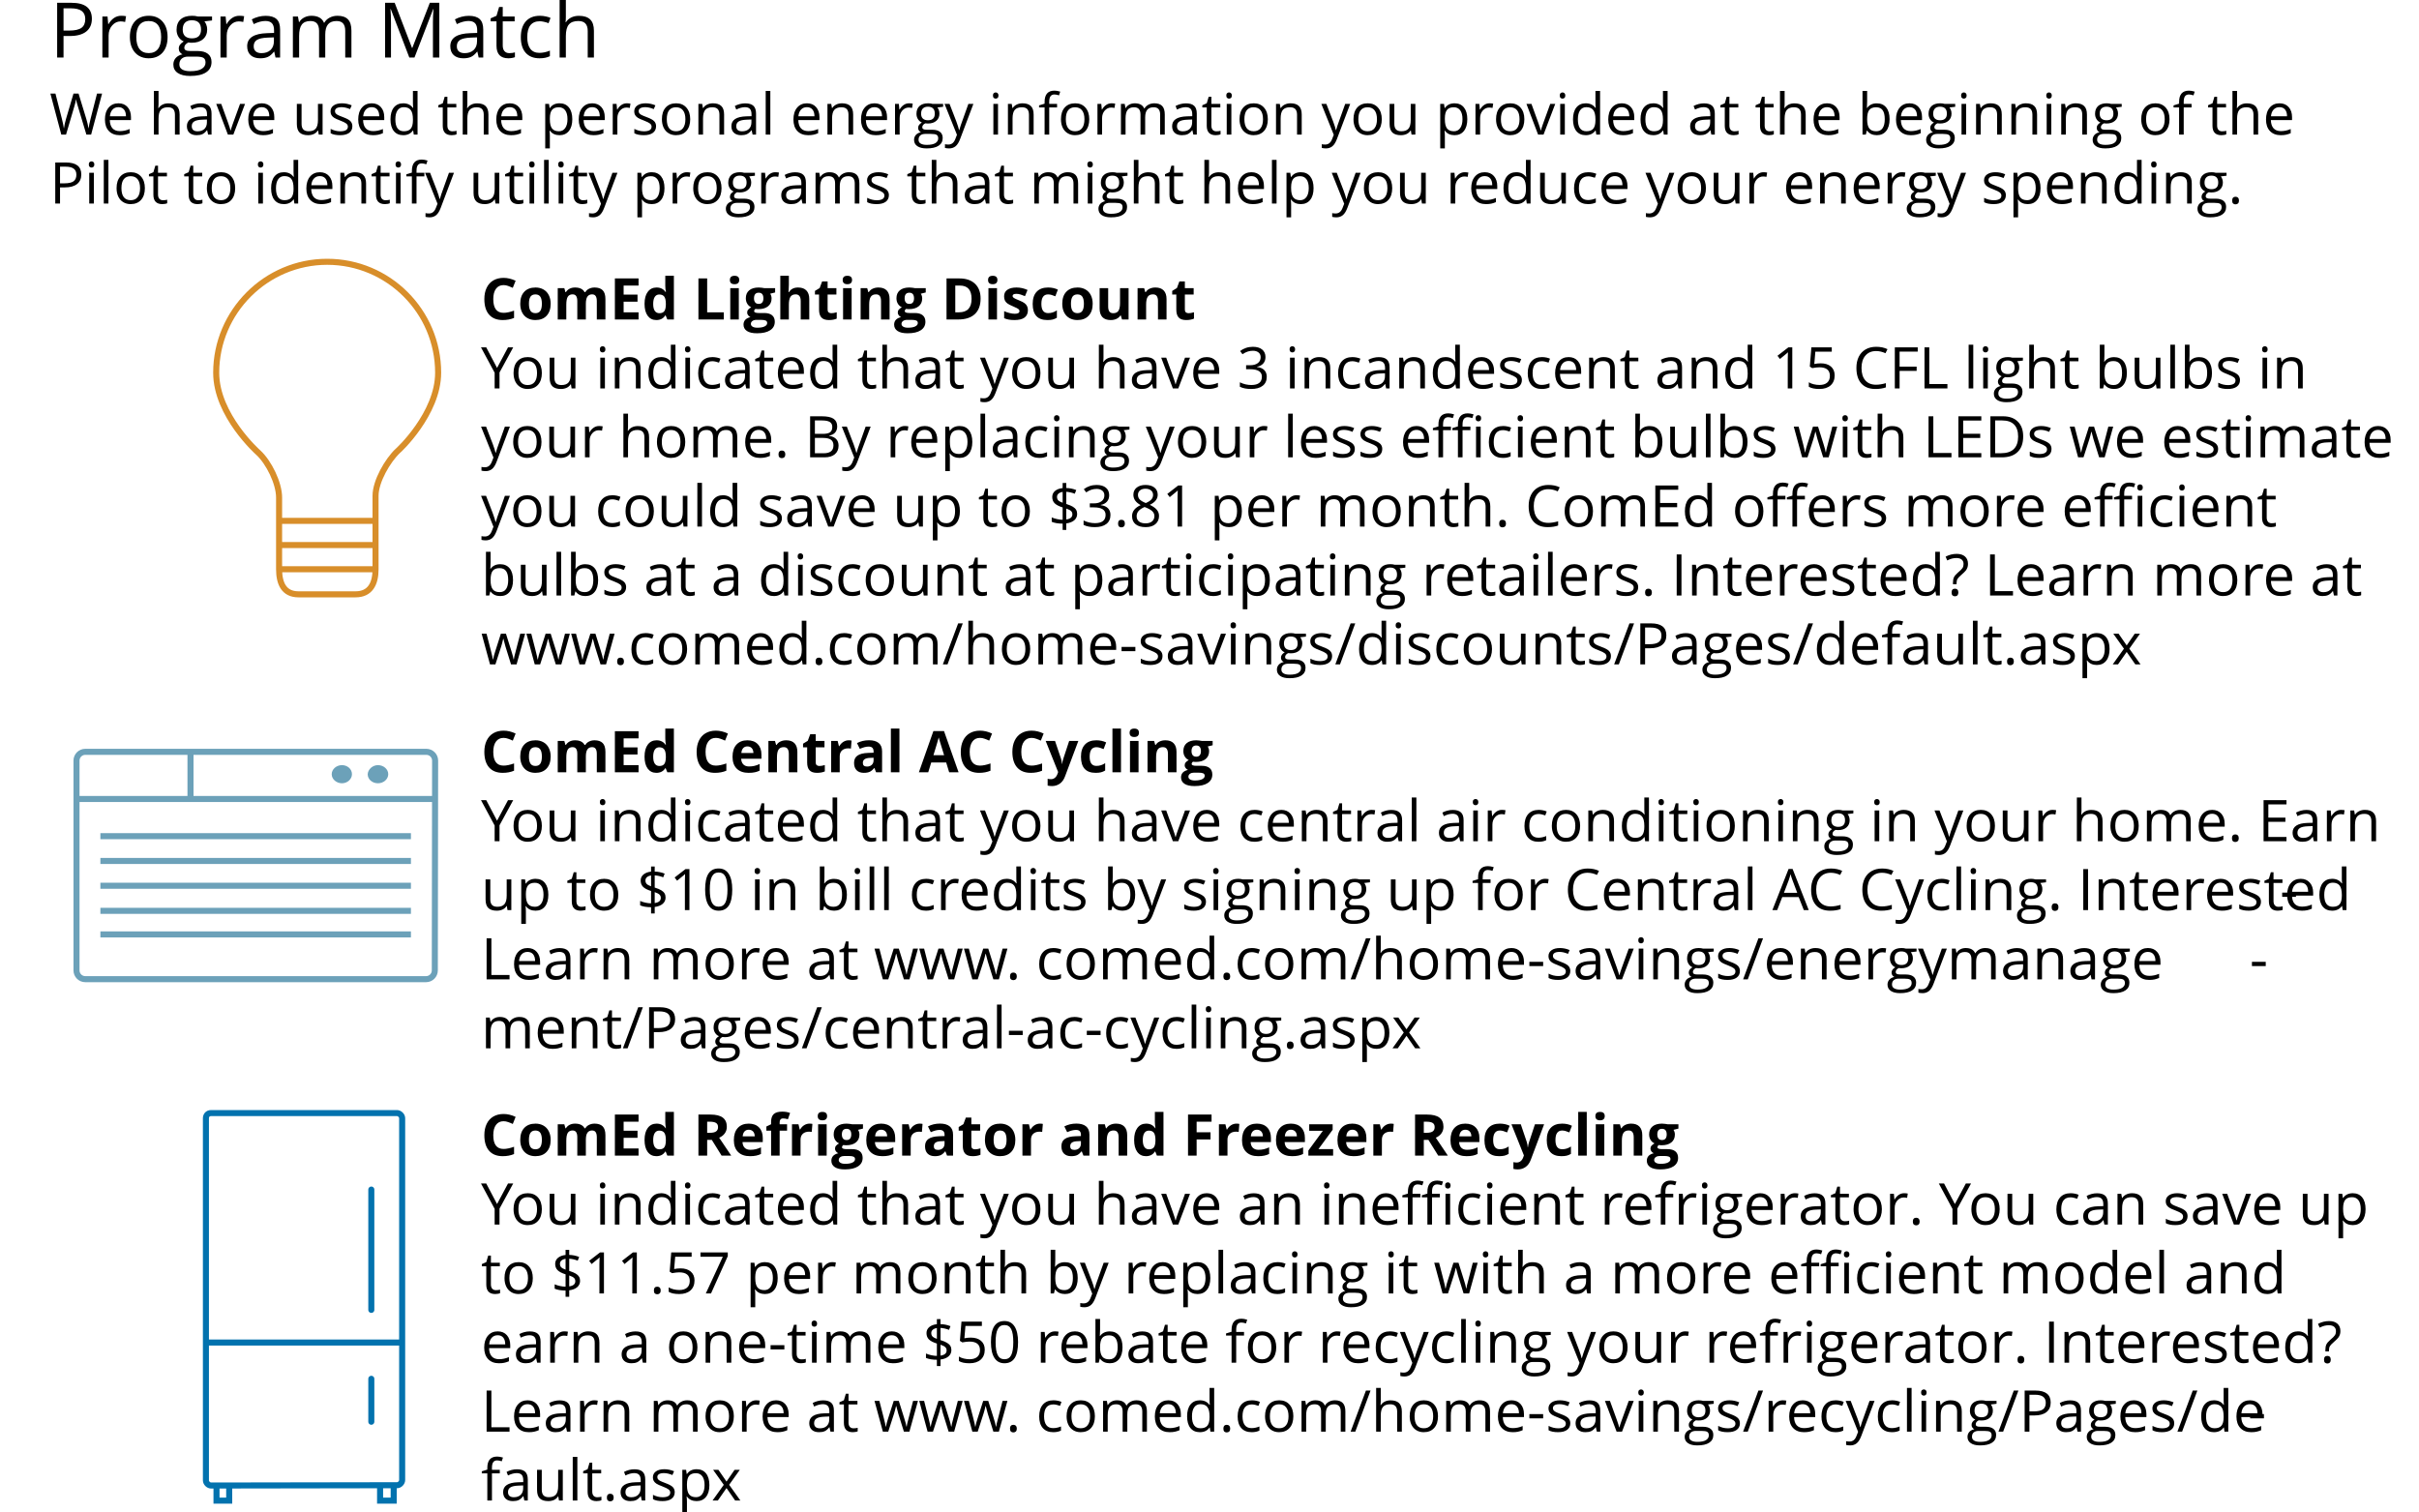
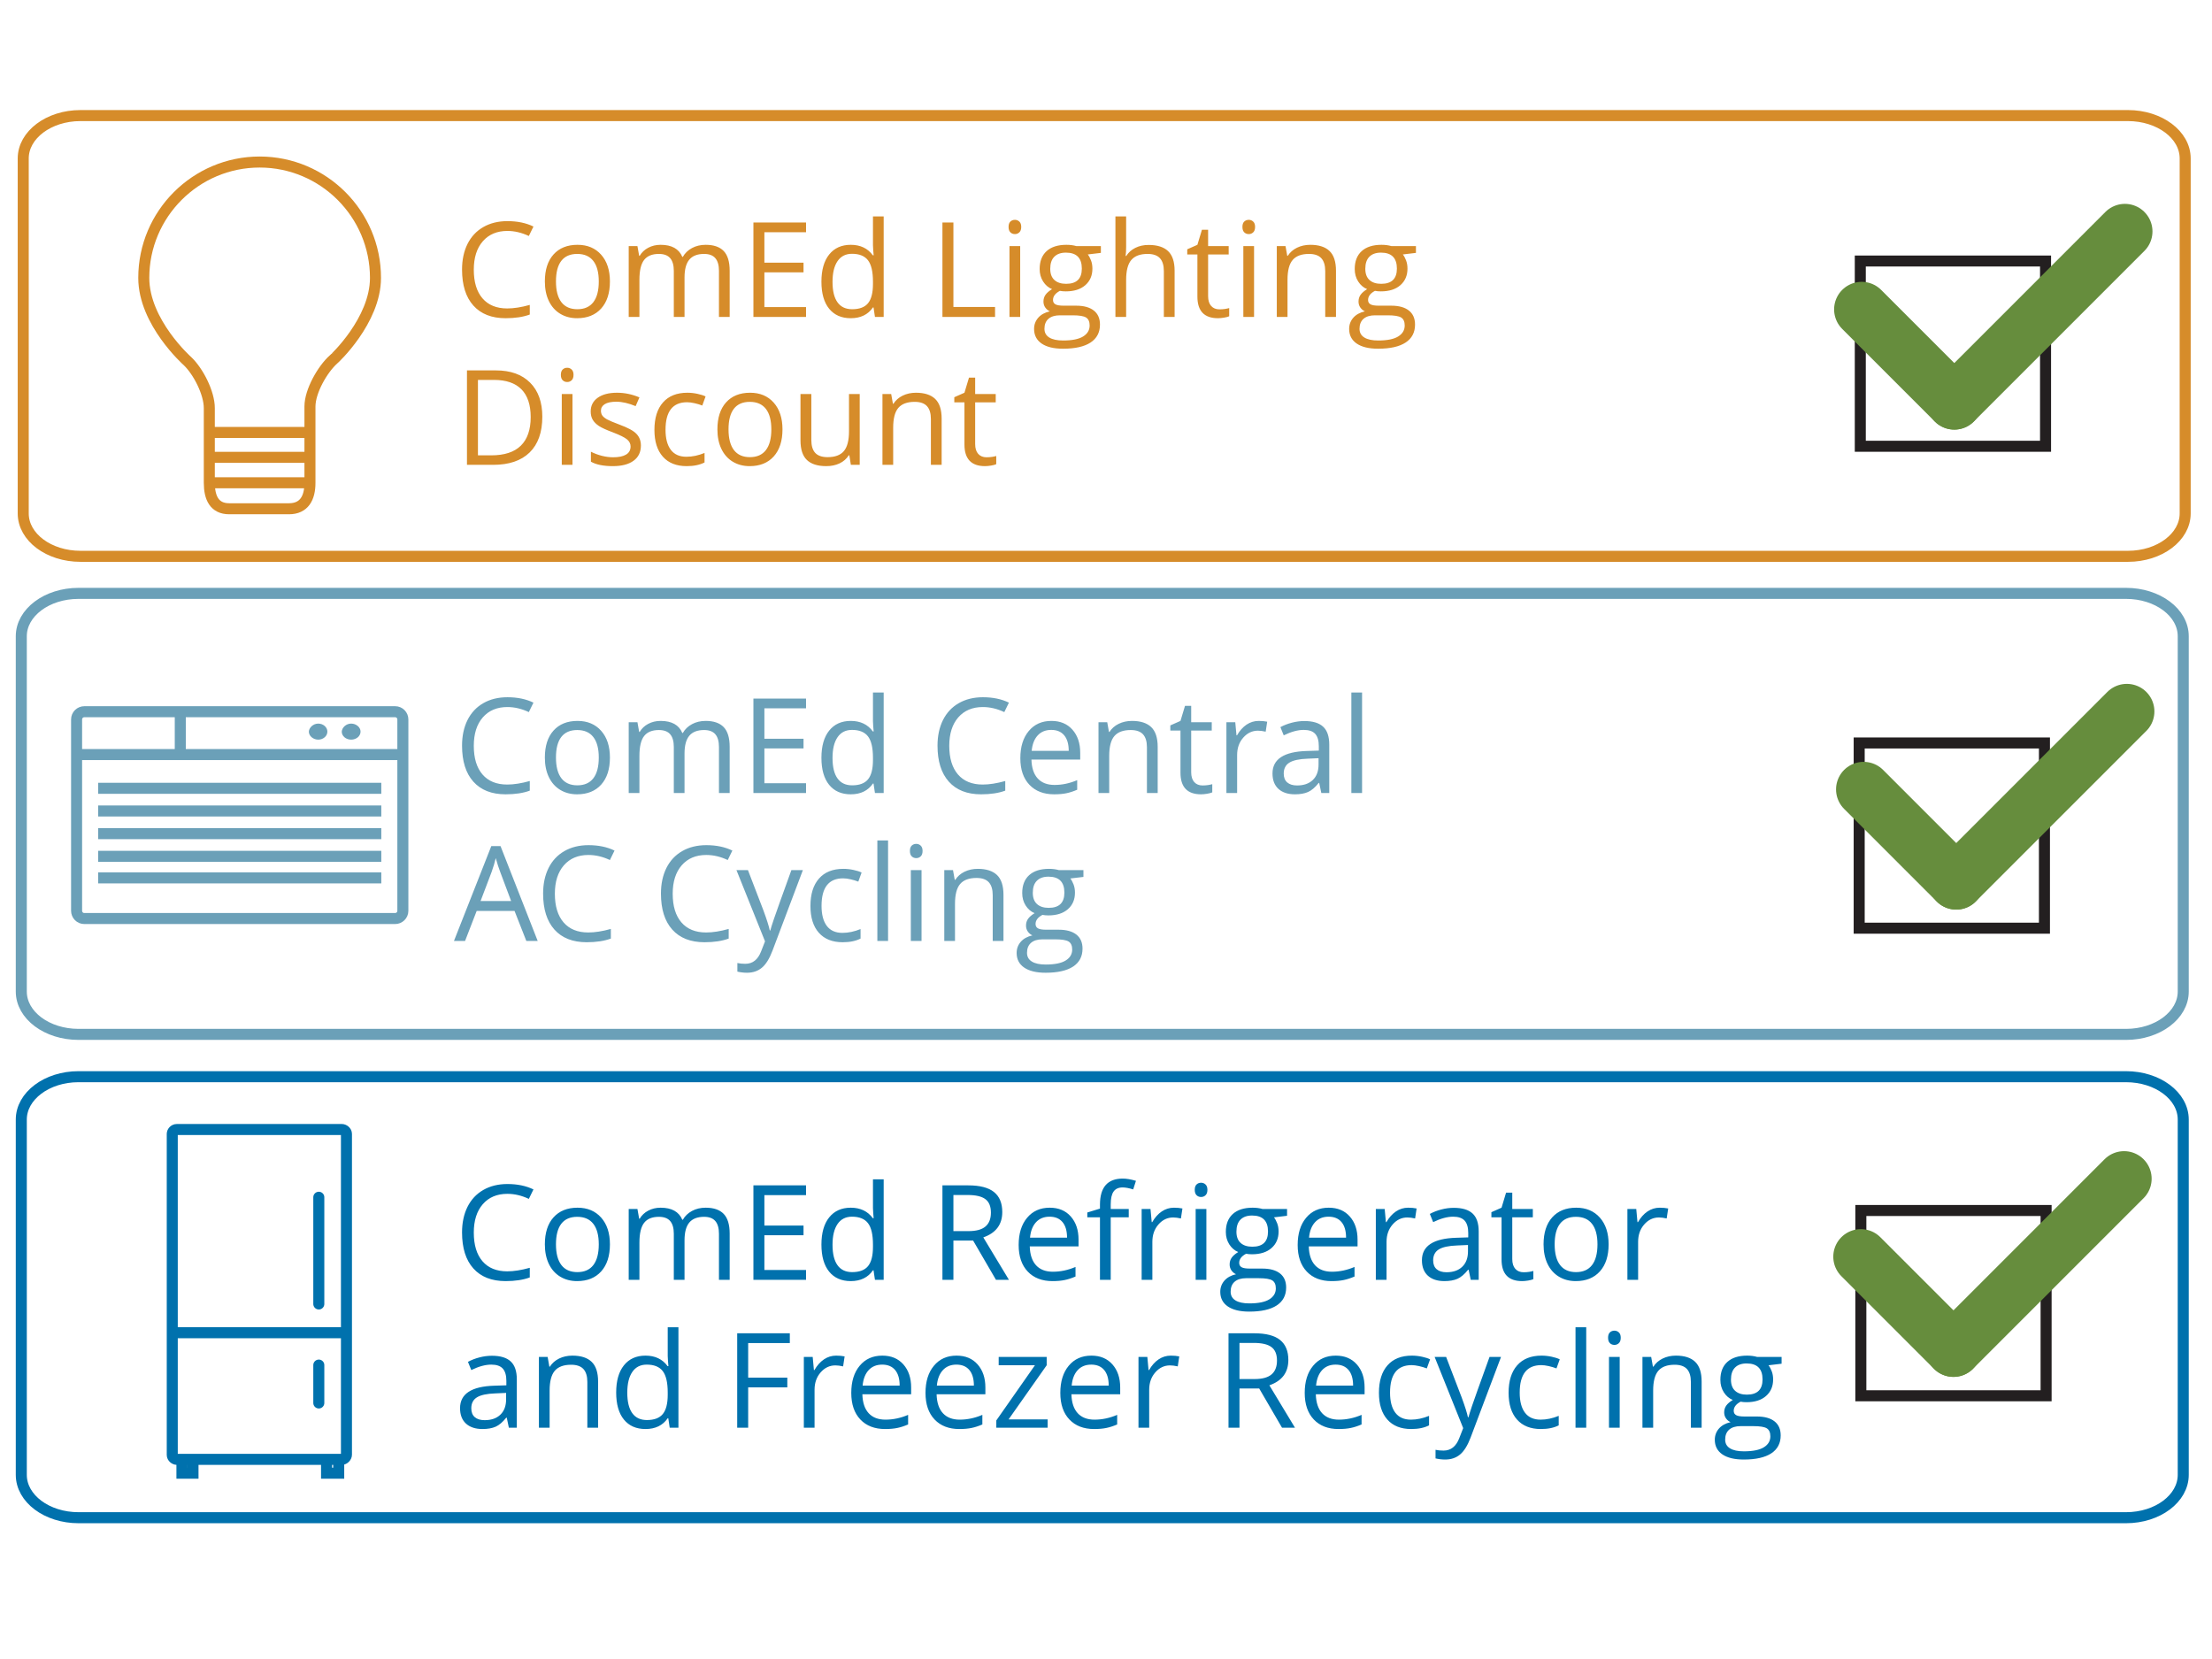
- <svg xmlns="http://www.w3.org/2000/svg" version="1.1" x="0px" y="0px" viewBox="0 0 800 500" enable-background="new 0 0 800 500" xml:space="preserve">
-   <style type="text/css">
-     
- 		@font-face { font-family: 'Avenir'; src: url('../style/AvenirNextLTPro-Regular.otf'); } 
- 		@font-face { font-family: AvenirDemi; src: url('../style/AvenirNextLTPro-Demi.otf'); } 
- 		@font-face { font-family: AvenirMedium; src: url('../style/AvenirNextLTPro-Medium.otf'); } 
- 
- 		text {
- 		font-family: 'Open Sans', sans-serif;
- 		}
- 	
- </style>
+ <svg xmlns="http://www.w3.org/2000/svg" version="1.1" x="0px" y="0px" viewBox="0 0 800 600" enable-background="new 0 0 800 600" xml:space="preserve">
  <g id="Layer_1">
-     <text transform="matrix(1 0 0 1 16.416 19.032)" font-size="25.361">Program Match</text>
-     <rect x="16.4" y="30.2" fill="none" width="767.2" height="49.1" />
-     <text transform="matrix(1 0 0 1 16.416 44.5305)">
-       <tspan x="0" y="0" font-size="19.021">We have used the personal energy information you provided at the beginning of the </tspan>
-       <tspan x="0" y="22.8" font-size="19.021">Pilot to identify utility programs that might help you reduce your energy spending.</tspan>
-     </text>
-     <rect x="159.1" y="91.3" fill="none" width="624.5" height="133.1" />
-     <text transform="matrix(1 0 0 1 159.0713 105.6829)">
-       <tspan x="0" y="0" font-size="19.021" font-weight="700">ComEd Lighting Discount</tspan>
-       <tspan x="0" y="22.8" font-size="19.021">You indicated that you have 3 incandescent and 15 CFL light bulbs in </tspan>
-       <tspan x="0" y="45.6" font-size="19.021">your home. By replacing your less efficient bulbs with LEDs we estimate </tspan>
-       <tspan x="0" y="68.5" font-size="19.021">you could save up to $3.81 per month. ComEd offers more efficient </tspan>
-       <tspan x="0" y="91.3" font-size="19.021">bulbs at a discount at participating retailers. Interested? Learn more at </tspan>
-       <tspan x="0" y="114.1" font-size="19.021">www.comed.com/home-savings/discounts/Pages/default.aspx</tspan>
-     </text>
-     <rect x="159.1" y="241.1" fill="none" width="624.5" height="133.1" />
-     <text transform="matrix(1 0 0 1 159.0713 255.4632)">
-       <tspan x="0" y="0" font-size="19.021" font-weight="700">ComEd Central AC Cycling</tspan>
-       <tspan x="0" y="22.8" font-size="19.021">You indicated that you have central air conditioning in your home. Earn </tspan>
-       <tspan x="0" y="45.6" font-size="19.021">up to $10 in bill credits by signing up for Central AC Cycling. Interested</tspan>
-       <tspan x="594.9" y="45.6" font-size="19.021">-</tspan>
-       <tspan x="0" y="68.5" font-size="19.021">Learn more at www. comed.com/home-savings/energymanage</tspan>
-       <tspan x="584.9" y="68.5" font-size="19.021">-</tspan>
-       <tspan x="0" y="91.3" font-size="19.021">ment/Pages/central-ac-cycling.aspx</tspan>
-     </text>
-     <rect x="159.1" y="367.9" fill="none" width="624.5" height="133.1" />
-     <text transform="matrix(1 0 0 1 159.0713 382.2683)">
-       <tspan x="0" y="0" font-size="19.021" font-weight="700">ComEd Refrigerator and Freezer Recycling</tspan>
-       <tspan x="0" y="22.8" font-size="19.021">You indicated that you have an inefficient refrigerator. You can save up </tspan>
-       <tspan x="0" y="45.6" font-size="19.021">to $11.57 per month by replacing it with a more efficient model and </tspan>
-       <tspan x="0" y="68.5" font-size="19.021">earn a one-time $50 rebate for recycling your refrigerator. Interested? </tspan>
-       <tspan x="0" y="91.3" font-size="19.021">Learn more at www. comed.com/home-savings/recycling/Pages/de</tspan>
-       <tspan x="584.3" y="91.3" font-size="19.021">-</tspan>
-       <tspan x="0" y="114.1" font-size="19.021">fault.aspx</tspan>
-     </text>
-   </g>
-   <g id="website">
+ </g>
+   <g id="program">
+     <rect x="672.8" y="94.4" fill="none" stroke="#231F20" stroke-width="3.988" stroke-linecap="round" stroke-miterlimit="10" width="67" height="67" />
+     <rect x="672.4" y="268.7" fill="none" stroke="#231F20" stroke-width="3.988" stroke-linecap="round" stroke-miterlimit="10" width="67" height="67" />
+     <rect x="673" y="437.8" fill="none" stroke="#231F20" stroke-width="3.988" stroke-linecap="round" stroke-miterlimit="10" width="67" height="67" />
+     <line fill="none" stroke="#668D3D" stroke-width="19.938" stroke-linecap="round" stroke-miterlimit="10" x1="673.3" y1="111.9" x2="706.8" y2="145.4" />
+     <line fill="none" stroke="#668D3D" stroke-width="19.938" stroke-linecap="round" stroke-miterlimit="10" x1="706.8" y1="145.4" x2="768.5" y2="83.7" />
+     <line fill="none" stroke="#668D3D" stroke-width="19.938" stroke-linecap="round" stroke-miterlimit="10" x1="674" y1="285.5" x2="707.5" y2="319" />
+     <line fill="none" stroke="#668D3D" stroke-width="19.938" stroke-linecap="round" stroke-miterlimit="10" x1="707.5" y1="319" x2="769.2" y2="257.3" />
+     <line fill="none" stroke="#668D3D" stroke-width="19.938" stroke-linecap="round" stroke-miterlimit="10" x1="673" y1="454.5" x2="706.5" y2="488" />
+     <line fill="none" stroke="#668D3D" stroke-width="19.938" stroke-linecap="round" stroke-miterlimit="10" x1="706.5" y1="488" x2="768.2" y2="426.3" />
    <g>
-       <path fill="none" stroke="#D88E2A" stroke-width="2" stroke-miterlimit="10" d="M144.9,123.3c0-20.3-16.5-36.7-36.7-36.7    s-36.7,16.5-36.7,36.7c0,14.1,13.9,26.4,13.9,26.4c3.5,3.2,6.9,10.1,6.9,14.9v23.7c0,4.7,1.6,8.3,6.4,8.3h18.9    c4.8,0,6.6-3.5,6.6-8.3V164c0-4.8,4-11.7,7.4-14.9C131.6,149.2,144.9,136.9,144.9,123.3z" />
-       <line fill="none" stroke="#D88E2A" stroke-width="2" stroke-miterlimit="10" x1="92.2" y1="180.3" x2="124.1" y2="180.3" />
-       <line fill="none" stroke="#D88E2A" stroke-width="2" stroke-miterlimit="10" x1="92.2" y1="172.3" x2="124.1" y2="172.3" />
-       <line fill="none" stroke="#D88E2A" stroke-width="2" stroke-miterlimit="10" x1="92.2" y1="188.3" x2="124.1" y2="188.3" />
+       <path fill="none" stroke="#D68C2A" stroke-width="3.988" stroke-miterlimit="10" d="M135.8,100.5c0-23.1-18.8-41.9-41.9-41.9    s-41.9,18.8-41.9,41.9c0,16.1,15.8,30.1,15.8,30.1c3.9,3.7,7.9,11.5,7.9,17v27c0,5.4,1.8,9.4,7.2,9.4h21.6c5.5,0,7.6-3.9,7.6-9.4    v-27.6c0-5.5,4.5-13.4,8.5-17C120.7,130,135.8,116,135.8,100.5z" />
+       <line fill="none" stroke="#D68C2A" stroke-width="3.988" stroke-miterlimit="10" x1="75.8" y1="165.4" x2="112.1" y2="165.4" />
+       <line fill="none" stroke="#D68C2A" stroke-width="3.988" stroke-miterlimit="10" x1="75.8" y1="156.4" x2="112.1" y2="156.4" />
+       <line fill="none" stroke="#D68C2A" stroke-width="3.988" stroke-miterlimit="10" x1="75.8" y1="174.6" x2="112.1" y2="174.6" />
    </g>
    <g>
      <g>
-         <path fill="none" stroke="#6CA1B9" stroke-width="2" stroke-miterlimit="10" d="M143.8,321c0,1.6-1.3,2.9-2.9,2.9H28.2     c-1.6,0-2.9-1.3-2.9-2.9v-69.4c0-1.6,1.3-2.9,2.9-2.9H141c1.6,0,2.9,1.3,2.9,2.9L143.8,321L143.8,321z" />
+         <path fill="none" stroke="#6BA0B8" stroke-width="3.988" stroke-miterlimit="10" d="M145.7,329.4c0,1.6-1.3,2.8-2.8,2.8H30.5     c-1.6,0-2.8-1.3-2.8-2.8v-69.2c0-1.6,1.3-2.8,2.8-2.8h112.4c1.6,0,2.8,1.3,2.8,2.8L145.7,329.4L145.7,329.4z" />
      </g>
-       <path fill="#6CA1B9" d="M125,253.1c1.8,0,3.4,1.3,3.4,3c0,1.6-1.5,3-3.4,3c-1.9,0-3.4-1.3-3.4-3    C121.7,254.5,123.2,253.1,125,253.1z" />
-       <path fill="#6CA1B9" d="M113.1,253.1c1.8,0,3.3,1.3,3.3,3c0,1.6-1.5,3-3.3,3c-1.8,0-3.4-1.3-3.4-3    C109.7,254.5,111.2,253.1,113.1,253.1z" />
-       <line fill="none" stroke="#6CA1B9" stroke-width="2" stroke-miterlimit="10" x1="63" y1="248.7" x2="63" y2="264.3" />
-       <line fill="none" stroke="#6CA1B9" stroke-width="2" stroke-miterlimit="10" x1="25.7" y1="264.3" x2="143.2" y2="264.3" />
+       <path fill="#6BA0B8" d="M127,261.7c1.8,0,3.4,1.3,3.4,2.9c0,1.6-1.5,2.9-3.4,2.9s-3.4-1.3-3.4-2.9    C123.7,263.1,125.2,261.7,127,261.7z" />
+       <path fill="#6BA0B8" d="M115.1,261.7c1.8,0,3.3,1.3,3.3,2.9c0,1.6-1.5,2.9-3.3,2.9c-1.8,0-3.4-1.3-3.4-2.9    C111.8,263.1,113.3,261.7,115.1,261.7z" />
+       <line fill="none" stroke="#6BA0B8" stroke-width="3.988" stroke-miterlimit="10" x1="65.2" y1="257.3" x2="65.2" y2="272.9" />
+       <line fill="none" stroke="#6BA0B8" stroke-width="3.988" stroke-miterlimit="10" x1="28" y1="272.9" x2="145.1" y2="272.9" />
      <g>
-         <line fill="none" stroke="#6CA1B9" stroke-width="2" stroke-miterlimit="10" x1="33.2" y1="276.6" x2="135.9" y2="276.6" />
-         <line fill="none" stroke="#6CA1B9" stroke-width="2" stroke-miterlimit="10" x1="33.2" y1="284.8" x2="135.9" y2="284.8" />
-         <line fill="none" stroke="#6CA1B9" stroke-width="2" stroke-miterlimit="10" x1="33.2" y1="293" x2="135.9" y2="293" />
-         <line fill="none" stroke="#6CA1B9" stroke-width="2" stroke-miterlimit="10" x1="33.2" y1="301.3" x2="135.9" y2="301.3" />
-         <line fill="none" stroke="#6CA1B9" stroke-width="2" stroke-miterlimit="10" x1="33.2" y1="309.1" x2="135.9" y2="309.1" />
-       </g>
-       <g>
-         <path fill="none" stroke="#0272AE" stroke-width="2" stroke-miterlimit="10" d="M131.3,491.3c0.9,0,1.7-0.9,1.7-1.7V369.9     c0-0.9-0.9-1.7-1.7-1.7H69.8c-1.2,0-1.7,0.9-1.7,1.7v119.8c0,0.9,0.9,1.7,1.7,1.7L131.3,491.3L131.3,491.3z" />
-         <g>
-           <polyline fill="none" stroke="#0272AE" stroke-width="2" stroke-miterlimit="10" points="75.8,491.6 75.8,496.4 71.6,496.4       71.6,491.6     " />
-           <polyline fill="none" stroke="#0272AE" stroke-width="2" stroke-miterlimit="10" points="130.2,491.6 130.2,496.4 125.7,496.4       125.7,491.6     " />
-         </g>
-         <line fill="none" stroke="#0272AE" stroke-width="2" stroke-miterlimit="10" x1="133.3" y1="444.1" x2="68.1" y2="444.1" />
-         <line fill="none" stroke="#0272AE" stroke-width="2" stroke-linecap="round" stroke-linejoin="round" stroke-miterlimit="10" x1="122.8" y1="433.3" x2="122.8" y2="393.5" />
-         <line fill="none" stroke="#0272AE" stroke-width="2" stroke-linecap="round" stroke-linejoin="round" stroke-miterlimit="10" x1="122.8" y1="470.3" x2="122.8" y2="456.1" />
+         <line fill="none" stroke="#6BA0B8" stroke-width="3.988" stroke-miterlimit="10" x1="35.5" y1="285.1" x2="137.9" y2="285.1" />
+         <line fill="none" stroke="#6BA0B8" stroke-width="3.988" stroke-miterlimit="10" x1="35.5" y1="293.3" x2="137.9" y2="293.3" />
+         <line fill="none" stroke="#6BA0B8" stroke-width="3.988" stroke-miterlimit="10" x1="35.5" y1="301.5" x2="137.9" y2="301.5" />
+         <line fill="none" stroke="#6BA0B8" stroke-width="3.988" stroke-miterlimit="10" x1="35.5" y1="309.7" x2="137.9" y2="309.7" />
+         <line fill="none" stroke="#6BA0B8" stroke-width="3.988" stroke-miterlimit="10" x1="35.5" y1="317.5" x2="137.9" y2="317.5" />
      </g>
    </g>
+     <g>
+       <path fill="none" stroke="#0071AD" stroke-width="3.988" stroke-miterlimit="10" d="M123.6,527.8c0.9,0,1.7-0.9,1.7-1.7v-116    c0-0.9-0.9-1.6-1.7-1.6H64c-1.1,0-1.7,0.9-1.7,1.6v116.1c0,0.9,0.9,1.6,1.7,1.6L123.6,527.8L123.6,527.8z" />
+       <g>
+         <polyline fill="none" stroke="#0071AD" stroke-width="3.988" stroke-miterlimit="10" points="69.8,528.1 69.8,532.8 65.8,532.8      65.8,528.1    " />
+         <polyline fill="none" stroke="#0071AD" stroke-width="3.988" stroke-miterlimit="10" points="122.5,528.1 122.5,532.8      118.1,532.8 118.1,528.1    " />
+       </g>
+       <line fill="none" stroke="#0071AD" stroke-width="3.988" stroke-miterlimit="10" x1="125.5" y1="482" x2="62.3" y2="482" />
+       <line fill="none" stroke="#0071AD" stroke-width="3.988" stroke-linecap="round" stroke-linejoin="round" stroke-miterlimit="10" x1="115.3" y1="471.6" x2="115.3" y2="433" />
+       <line fill="none" stroke="#0071AD" stroke-width="3.988" stroke-linecap="round" stroke-linejoin="round" stroke-miterlimit="10" x1="115.3" y1="507.4" x2="115.3" y2="493.7" />
+     </g>
+     <path fill="none" stroke="#D68C2A" stroke-width="3.988" stroke-miterlimit="10" d="M790.3,185.7c0,8.5-9.2,15.5-20.7,15.5H29.1   c-11.4,0-20.7-6.9-20.7-15.5V57.3c0-8.5,9.2-15.5,20.7-15.5h740.5c11.4,0,20.7,6.9,20.7,15.5V185.7z" />
+     <path fill="none" stroke="#6BA0B8" stroke-width="3.988" stroke-miterlimit="10" d="M789.6,358.6c0,8.5-9.2,15.5-20.7,15.5H28.4   c-11.4,0-20.7-6.9-20.7-15.5V230.1c0-8.5,9.2-15.5,20.7-15.5h740.5c11.4,0,20.7,6.9,20.7,15.5V358.6z" />
+     <path fill="none" stroke="#0071AD" stroke-width="3.988" stroke-miterlimit="10" d="M789.6,533.4c0,8.5-9.2,15.5-20.7,15.5H28.4   c-11.4,0-20.7-6.9-20.7-15.5V404.9c0-8.5,9.2-15.5,20.7-15.5h740.5c11.4,0,20.7,6.9,20.7,15.5V533.4z" />
+     <text transform="matrix(1 0 0 1 164.1815 114.6158)">
+       <tspan x="0" y="0" fill="#D68C2A" font-family="'Open Sans'" font-size="47.851">ComEd Lighting</tspan>
+       <tspan x="0" y="53.5" fill="#D68C2A" font-family="'Open Sans'" font-size="47.851">Discount</tspan>
+     </text>
+     <text transform="matrix(1 0 0 1 164.1815 286.8052)">
+       <tspan x="0" y="0" fill="#6BA0B8" font-family="'Open Sans'" font-size="47.851">ComEd Central</tspan>
+       <tspan x="0" y="53.5" fill="#6BA0B8" font-family="'Open Sans'" font-size="47.851">AC Cycling</tspan>
+     </text>
+     <text transform="matrix(1 0 0 1 164.1815 462.8599)">
+       <tspan x="0" y="0" fill="#0071AD" font-family="'Open Sans'" font-size="47.851">ComEd Refrigerator</tspan>
+       <tspan x="0" y="53.5" fill="#0071AD" font-family="'Open Sans'" font-size="47.851">and Freezer Recycling</tspan>
+     </text>
  </g>
</svg>
